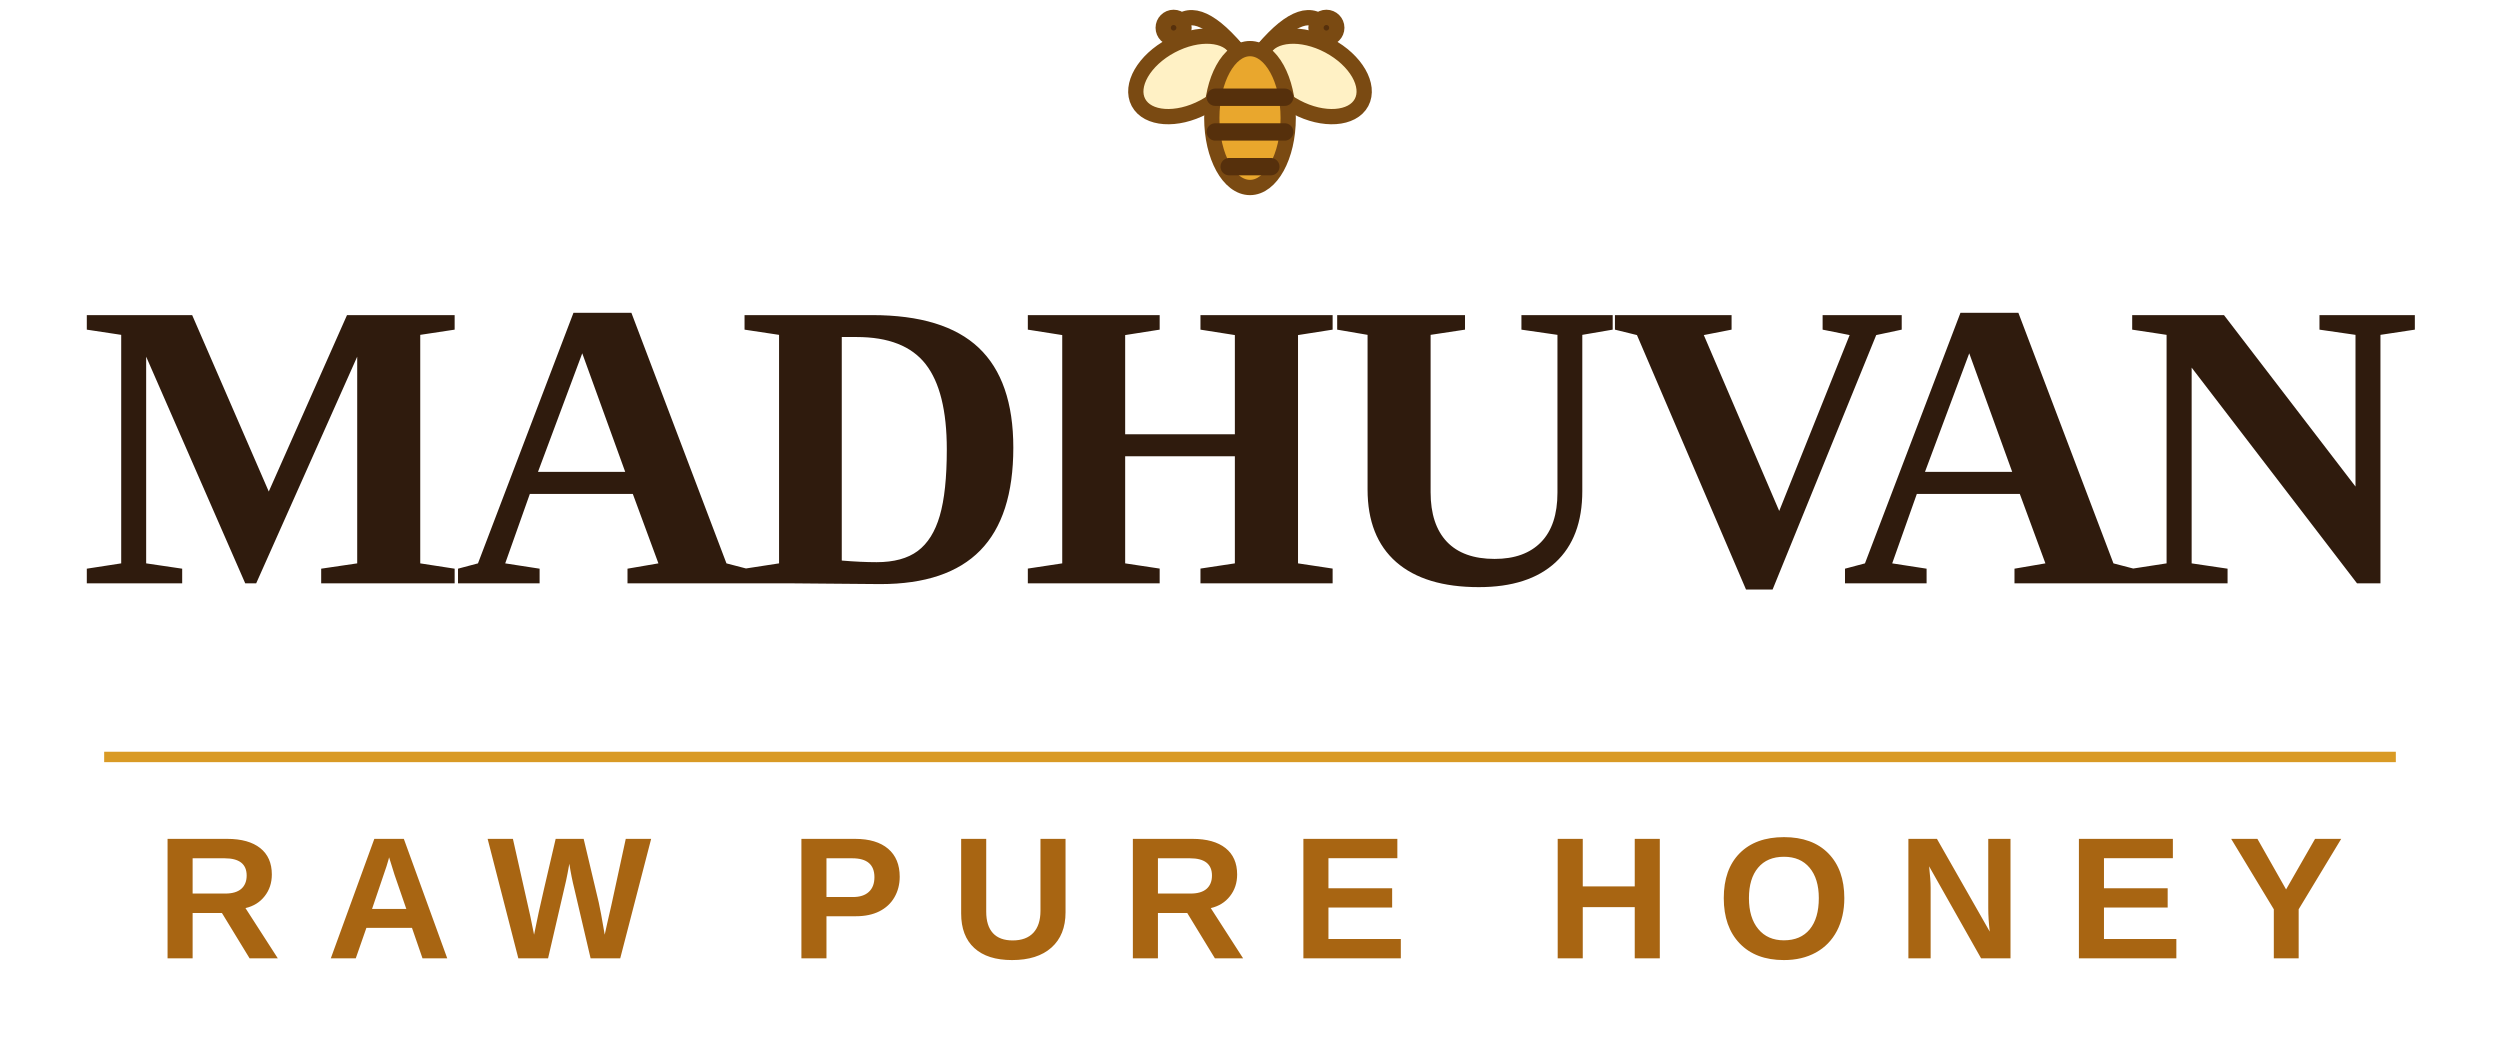
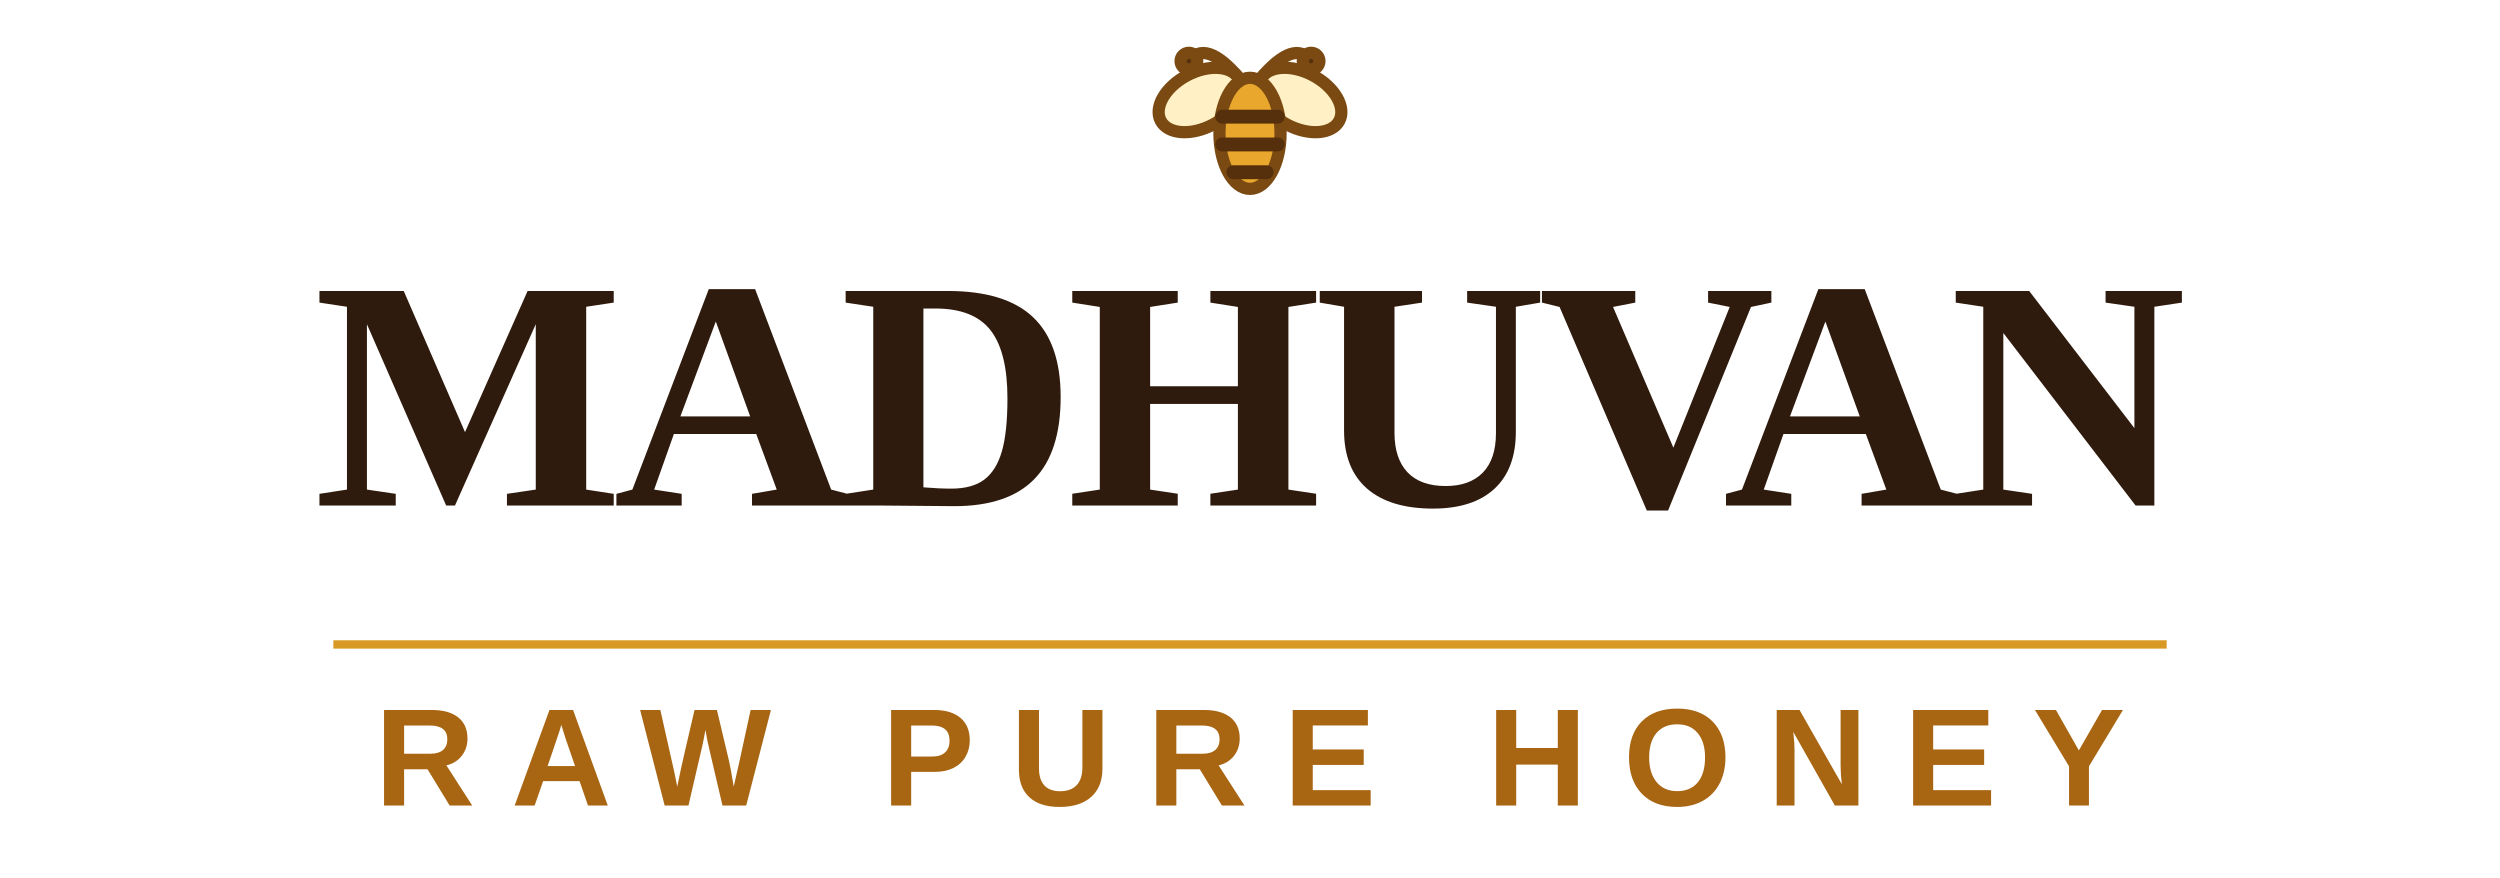
- <svg xmlns="http://www.w3.org/2000/svg" width="360" height="150" viewBox="120 8 360 148" role="img" aria-labelledby="title desc">
+ <svg xmlns="http://www.w3.org/2000/svg" width="450" height="158" viewBox="75 0 450 158" role="img" aria-labelledby="title desc">
  <rect width="600" height="180" fill="none" />
  <g transform="translate(300 23)" stroke="#7A4A12" stroke-width="2.2" stroke-linecap="round" stroke-linejoin="round">
    <ellipse cx="-9" cy="-5" rx="8" ry="5" fill="#FFF1C5" transform="rotate(-28 -9 -5)" />
    <ellipse cx="9" cy="-5" rx="8" ry="5" fill="#FFF1C5" transform="rotate(28 9 -5)" />
    <ellipse cx="0" cy="1" rx="5.5" ry="10" fill="#E9A72D" />
    <path d="M-5 -2 H5 M-5 3 H5 M-3 8 H3" fill="none" stroke="#56300C" stroke-width="2.5" />
    <path d="M-2 -9 Q-8 -16 -11 -12 M2 -9 Q8 -16 11 -12" fill="none" />
    <circle cx="-11" cy="-12" r="1.5" fill="#56300C" />
    <circle cx="11" cy="-12" r="1.5" fill="#56300C" />
  </g>
  <text x="300" y="91" text-anchor="middle" font-family="Georgia, 'Times New Roman', serif" font-size="59" font-weight="700" letter-spacing="-1.8" fill="#2F1B0D">MADHUVAN</text>
  <path d="M135 116 H465" stroke="#D99A25" stroke-width="1.5" />
  <text x="300" y="145" text-anchor="middle" font-family="Arial, Helvetica, sans-serif" font-size="25" font-weight="600" letter-spacing="6.5" fill="#A86512">RAW PURE HONEY</text>
</svg>
